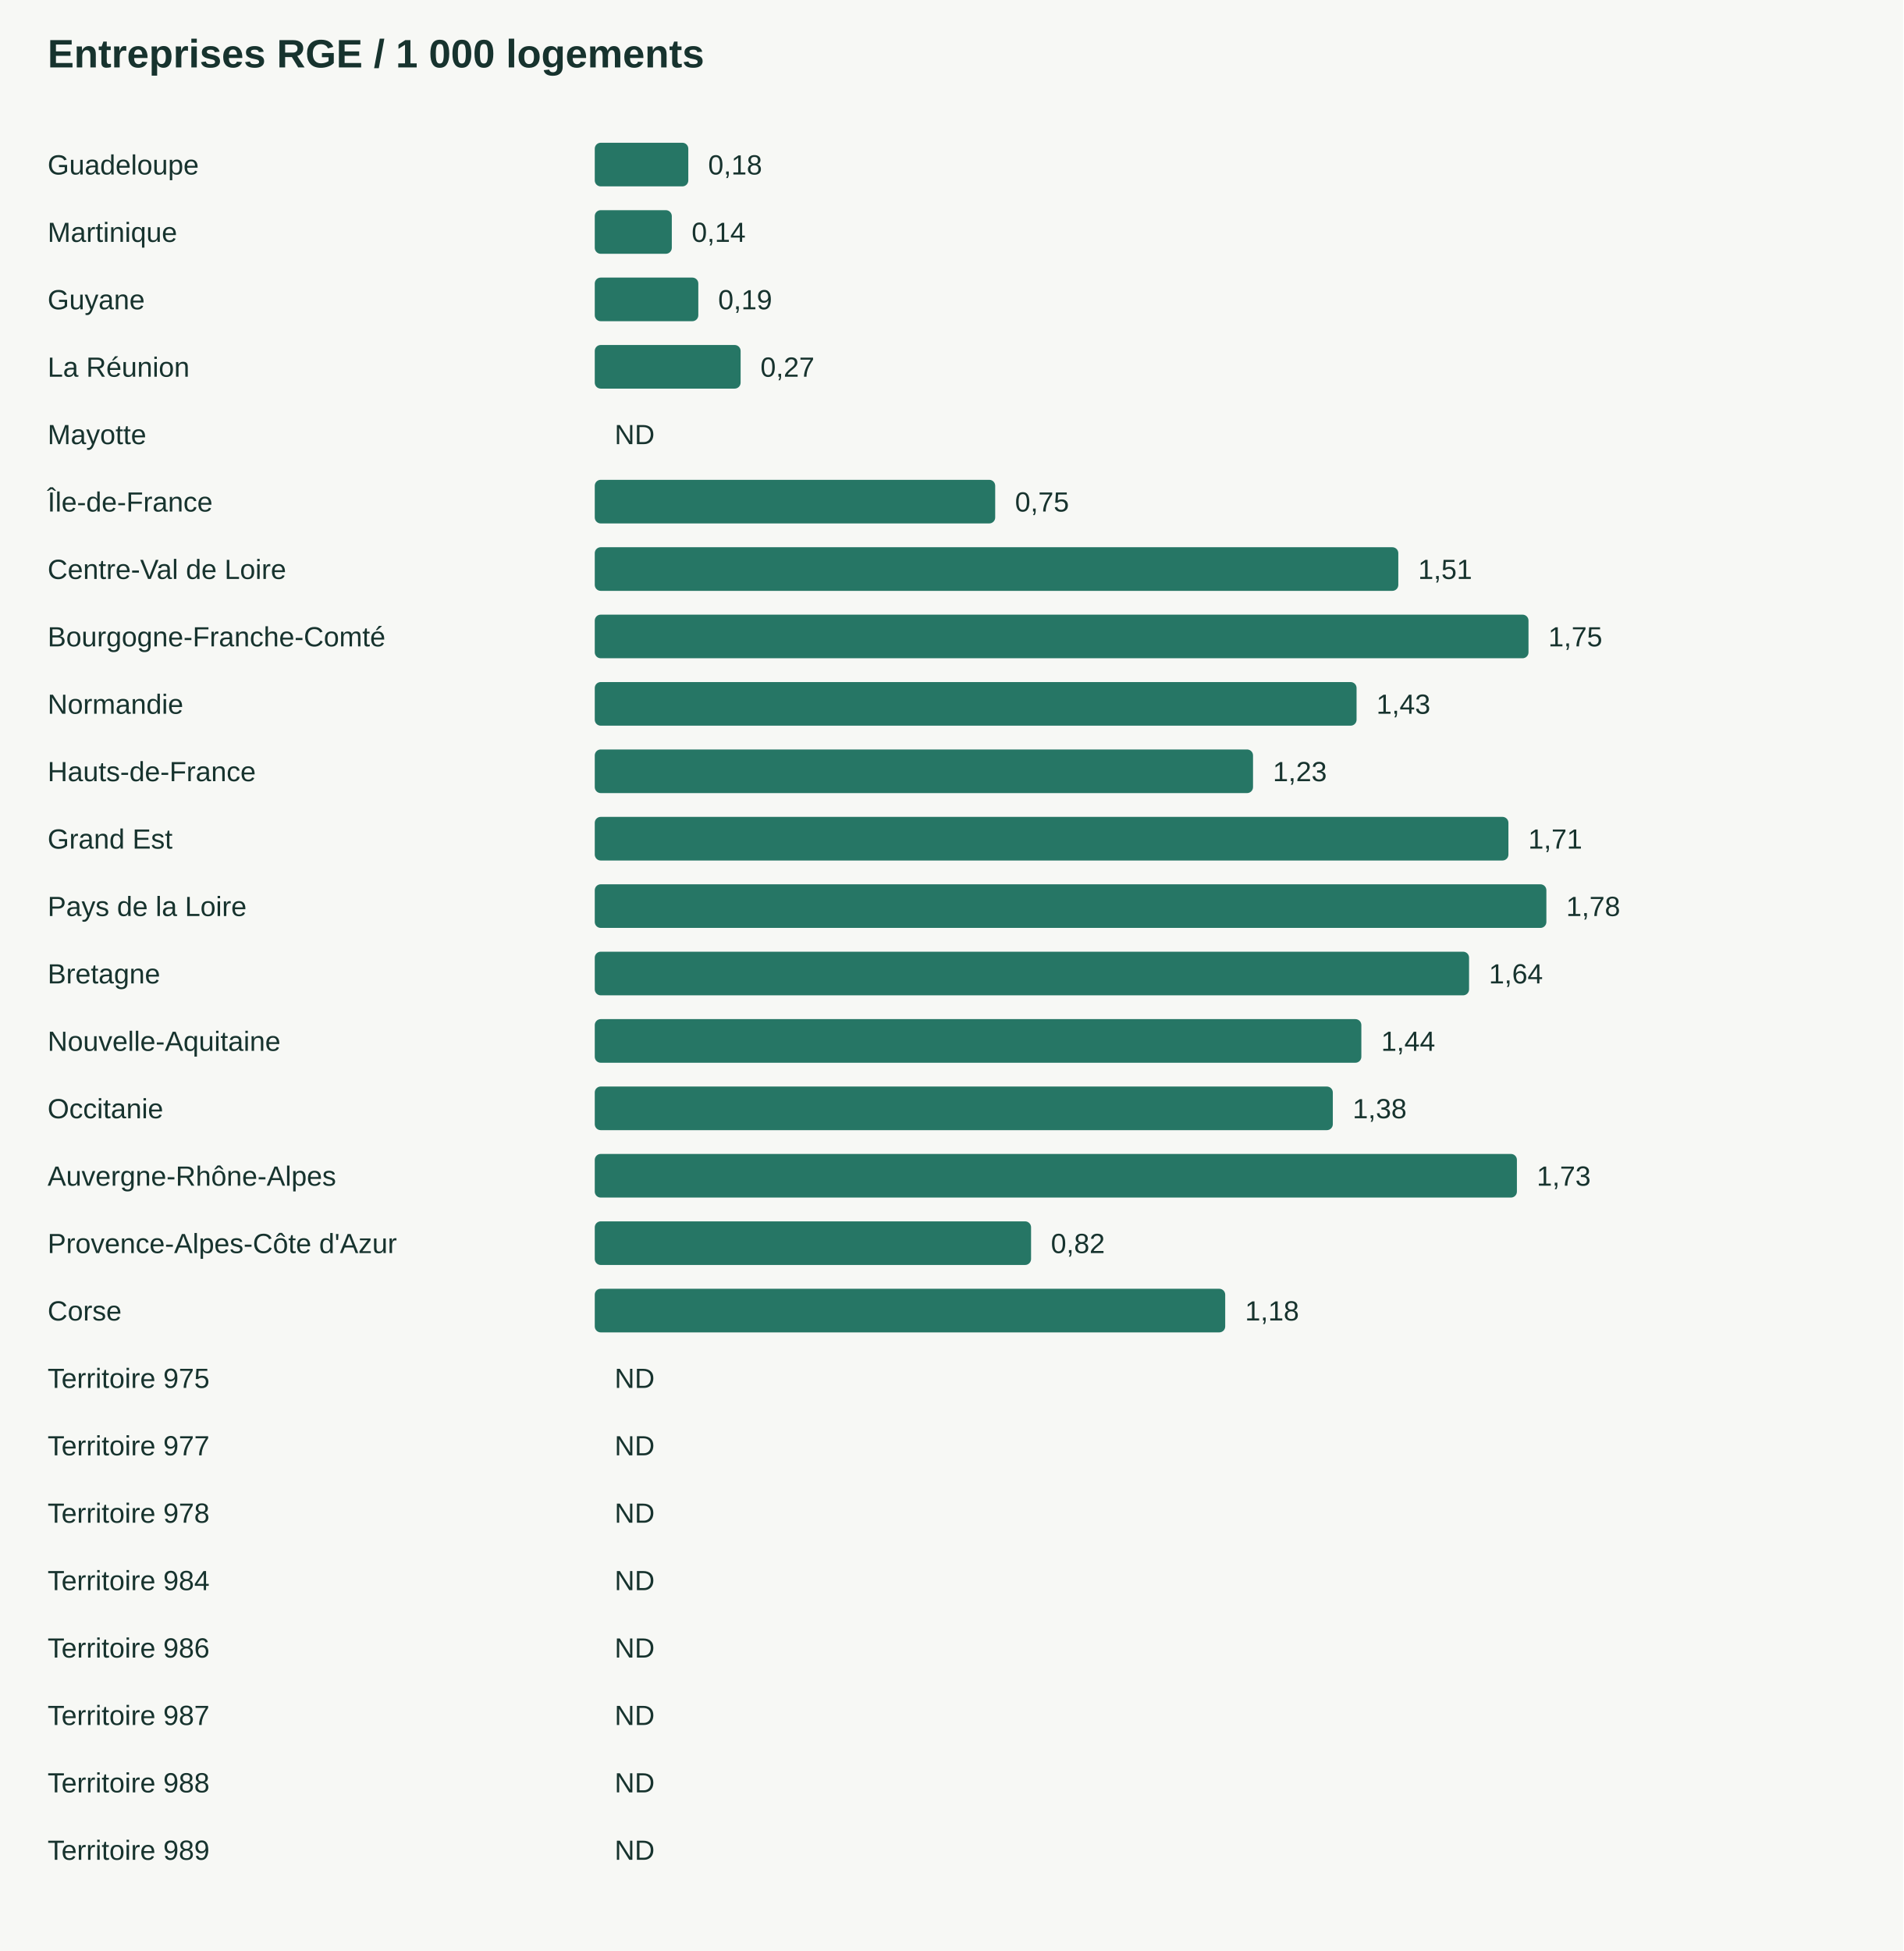
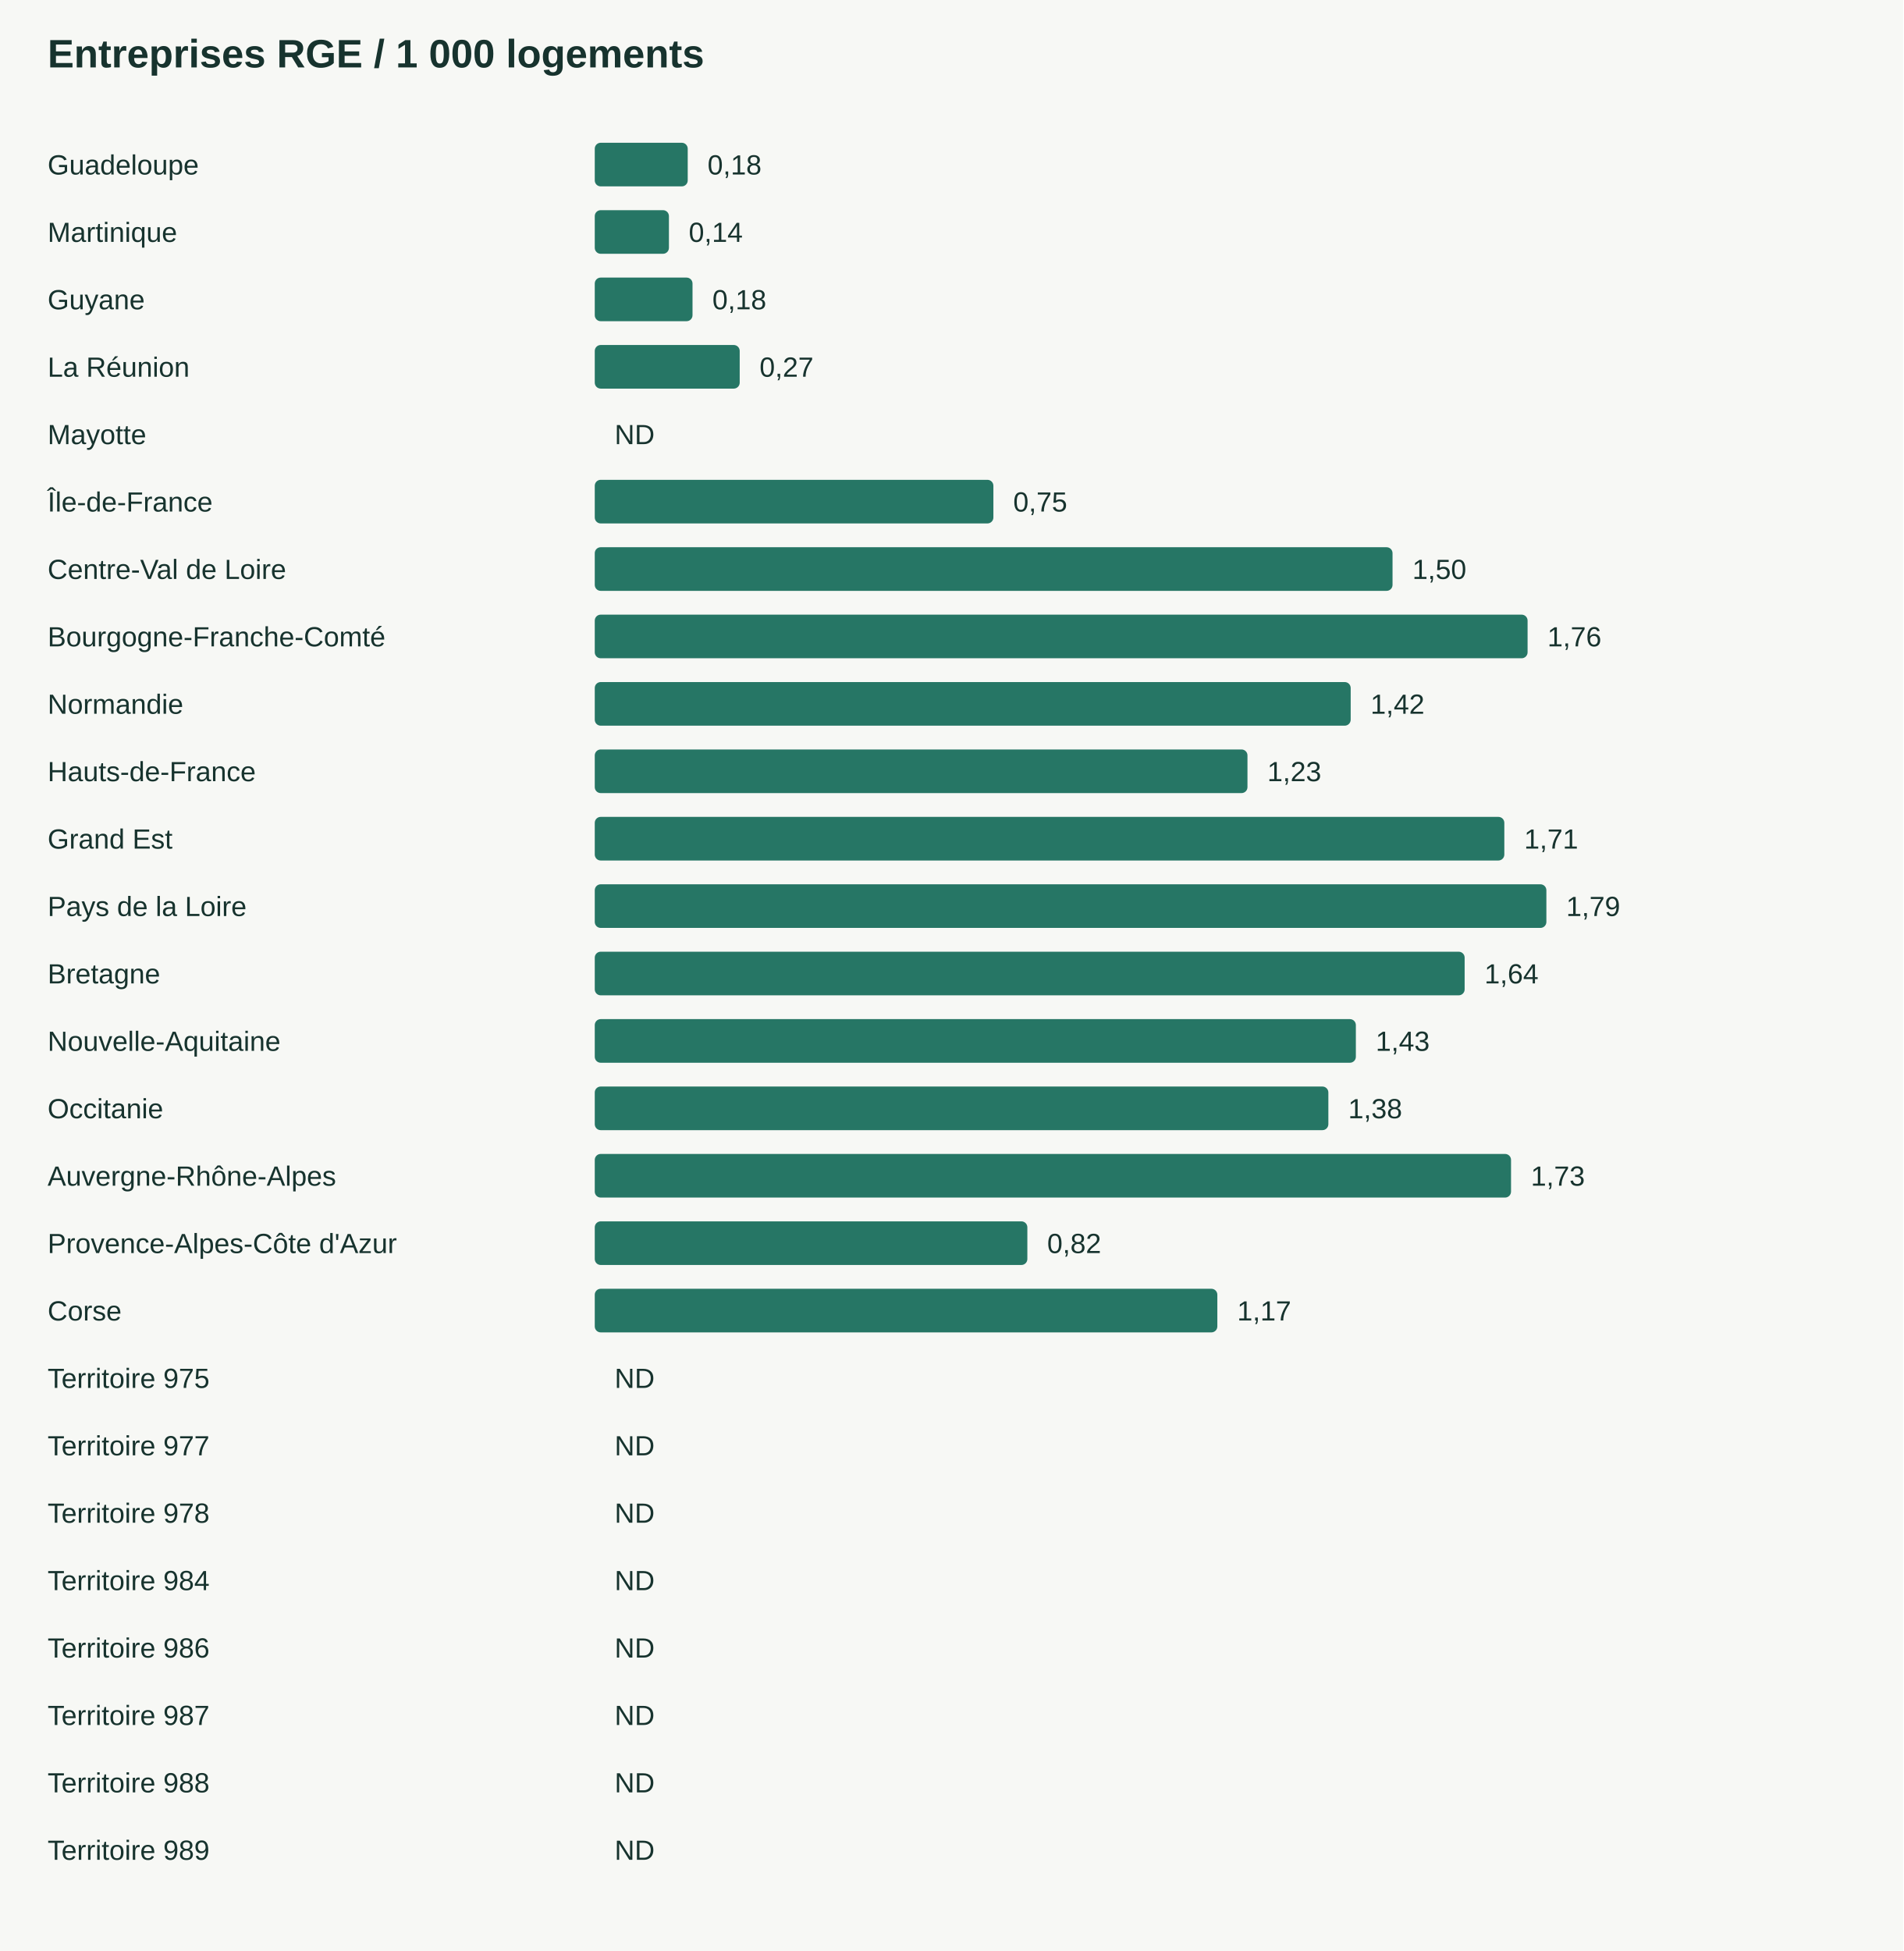
<svg xmlns="http://www.w3.org/2000/svg" width="960" height="984" viewBox="0 0 960 984" role="img" aria-labelledby="title desc">
  <rect width="960" height="984" fill="#f7f8f5" />
  <g font-family="Arial, sans-serif" fill="#17332e">
    <text x="24" y="34" font-size="20" font-weight="bold">Entreprises RGE / 1 000 logements</text>
    <text x="24" y="88" font-size="14">Guadeloupe</text>
-     <rect x="300" y="72" width="47.18" height="22" rx="3" fill="#267665" />
-     <text x="357.18" y="88" font-size="14">0,18</text>
+     <rect x="300" y="72" width="46.89" height="22" rx="3" fill="#267665" />
+     <text x="356.89" y="88" font-size="14">0,18</text>
    <text x="24" y="122" font-size="14">Martinique</text>
-     <rect x="300" y="106" width="38.86" height="22" rx="3" fill="#267665" />
-     <text x="348.86" y="122" font-size="14">0,14</text>
+     <rect x="300" y="106" width="37.41" height="22" rx="3" fill="#267665" />
+     <text x="347.41" y="122" font-size="14">0,14</text>
    <text x="24" y="156" font-size="14">Guyane</text>
-     <rect x="300" y="140" width="52.23" height="22" rx="3" fill="#267665" />
-     <text x="362.23" y="156" font-size="14">0,19</text>
+     <rect x="300" y="140" width="49.31" height="22" rx="3" fill="#267665" />
+     <text x="359.31" y="156" font-size="14">0,18</text>
    <text x="24" y="190" font-size="14">La Réunion</text>
-     <rect x="300" y="174" width="73.57" height="22" rx="3" fill="#267665" />
-     <text x="383.57" y="190" font-size="14">0,27</text>
+     <rect x="300" y="174" width="73.11" height="22" rx="3" fill="#267665" />
+     <text x="383.11" y="190" font-size="14">0,27</text>
    <text x="24" y="224" font-size="14">Mayotte</text>
    <rect x="300" y="208" width="0.00" height="22" rx="3" fill="#267665" />
    <text x="310.00" y="224" font-size="14">ND</text>
    <text x="24" y="258" font-size="14">Île-de-France</text>
-     <rect x="300" y="242" width="201.98" height="22" rx="3" fill="#267665" />
-     <text x="511.98" y="258" font-size="14">0,75</text>
+     <rect x="300" y="242" width="201.07" height="22" rx="3" fill="#267665" />
+     <text x="511.07" y="258" font-size="14">0,75</text>
    <text x="24" y="292" font-size="14">Centre-Val de Loire</text>
-     <rect x="300" y="276" width="405.31" height="22" rx="3" fill="#267665" />
-     <text x="715.31" y="292" font-size="14">1,51</text>
+     <rect x="300" y="276" width="402.40" height="22" rx="3" fill="#267665" />
+     <text x="712.40" y="292" font-size="14">1,50</text>
    <text x="24" y="326" font-size="14">Bourgogne-Franche-Comté</text>
-     <rect x="300" y="310" width="470.98" height="22" rx="3" fill="#267665" />
-     <text x="780.98" y="326" font-size="14">1,75</text>
+     <rect x="300" y="310" width="470.52" height="22" rx="3" fill="#267665" />
+     <text x="780.52" y="326" font-size="14">1,76</text>
    <text x="24" y="360" font-size="14">Normandie</text>
-     <rect x="300" y="344" width="384.26" height="22" rx="3" fill="#267665" />
-     <text x="694.26" y="360" font-size="14">1,43</text>
+     <rect x="300" y="344" width="381.29" height="22" rx="3" fill="#267665" />
+     <text x="691.29" y="360" font-size="14">1,42</text>
    <text x="24" y="394" font-size="14">Hauts-de-France</text>
-     <rect x="300" y="378" width="332.03" height="22" rx="3" fill="#267665" />
-     <text x="642.03" y="394" font-size="14">1,23</text>
+     <rect x="300" y="378" width="329.23" height="22" rx="3" fill="#267665" />
+     <text x="639.23" y="394" font-size="14">1,23</text>
    <text x="24" y="428" font-size="14">Grand Est</text>
-     <rect x="300" y="412" width="460.85" height="22" rx="3" fill="#267665" />
-     <text x="770.85" y="428" font-size="14">1,71</text>
+     <rect x="300" y="412" width="458.79" height="22" rx="3" fill="#267665" />
+     <text x="768.79" y="428" font-size="14">1,71</text>
    <text x="24" y="462" font-size="14">Pays de la Loire</text>
    <rect x="300" y="446" width="480.00" height="22" rx="3" fill="#267665" />
-     <text x="790.00" y="462" font-size="14">1,78</text>
+     <text x="790.00" y="462" font-size="14">1,79</text>
    <text x="24" y="496" font-size="14">Bretagne</text>
-     <rect x="300" y="480" width="441.00" height="22" rx="3" fill="#267665" />
-     <text x="751.00" y="496" font-size="14">1,64</text>
+     <rect x="300" y="480" width="438.77" height="22" rx="3" fill="#267665" />
+     <text x="748.77" y="496" font-size="14">1,64</text>
    <text x="24" y="530" font-size="14">Nouvelle-Aquitaine</text>
-     <rect x="300" y="514" width="386.67" height="22" rx="3" fill="#267665" />
-     <text x="696.67" y="530" font-size="14">1,44</text>
+     <rect x="300" y="514" width="383.90" height="22" rx="3" fill="#267665" />
+     <text x="693.90" y="530" font-size="14">1,43</text>
    <text x="24" y="564" font-size="14">Occitanie</text>
-     <rect x="300" y="548" width="372.28" height="22" rx="3" fill="#267665" />
-     <text x="682.28" y="564" font-size="14">1,38</text>
+     <rect x="300" y="548" width="370.03" height="22" rx="3" fill="#267665" />
+     <text x="680.03" y="564" font-size="14">1,38</text>
    <text x="24" y="598" font-size="14">Auvergne-Rhône-Alpes</text>
-     <rect x="300" y="582" width="465.13" height="22" rx="3" fill="#267665" />
-     <text x="775.13" y="598" font-size="14">1,73</text>
+     <rect x="300" y="582" width="462.17" height="22" rx="3" fill="#267665" />
+     <text x="772.17" y="598" font-size="14">1,73</text>
    <text x="24" y="632" font-size="14">Provence-Alpes-Côte d'Azur</text>
-     <rect x="300" y="616" width="220.07" height="22" rx="3" fill="#267665" />
-     <text x="530.07" y="632" font-size="14">0,82</text>
+     <rect x="300" y="616" width="218.20" height="22" rx="3" fill="#267665" />
+     <text x="528.20" y="632" font-size="14">0,82</text>
    <text x="24" y="666" font-size="14">Corse</text>
-     <rect x="300" y="650" width="318.00" height="22" rx="3" fill="#267665" />
-     <text x="628.00" y="666" font-size="14">1,18</text>
+     <rect x="300" y="650" width="314.03" height="22" rx="3" fill="#267665" />
+     <text x="624.03" y="666" font-size="14">1,17</text>
    <text x="24" y="700" font-size="14">Territoire 975</text>
    <rect x="300" y="684" width="0.00" height="22" rx="3" fill="#267665" />
    <text x="310.00" y="700" font-size="14">ND</text>
    <text x="24" y="734" font-size="14">Territoire 977</text>
    <rect x="300" y="718" width="0.00" height="22" rx="3" fill="#267665" />
    <text x="310.00" y="734" font-size="14">ND</text>
    <text x="24" y="768" font-size="14">Territoire 978</text>
    <rect x="300" y="752" width="0.00" height="22" rx="3" fill="#267665" />
    <text x="310.00" y="768" font-size="14">ND</text>
    <text x="24" y="802" font-size="14">Territoire 984</text>
    <rect x="300" y="786" width="0.00" height="22" rx="3" fill="#267665" />
    <text x="310.00" y="802" font-size="14">ND</text>
    <text x="24" y="836" font-size="14">Territoire 986</text>
    <rect x="300" y="820" width="0.00" height="22" rx="3" fill="#267665" />
    <text x="310.00" y="836" font-size="14">ND</text>
    <text x="24" y="870" font-size="14">Territoire 987</text>
    <rect x="300" y="854" width="0.00" height="22" rx="3" fill="#267665" />
    <text x="310.00" y="870" font-size="14">ND</text>
    <text x="24" y="904" font-size="14">Territoire 988</text>
    <rect x="300" y="888" width="0.00" height="22" rx="3" fill="#267665" />
    <text x="310.00" y="904" font-size="14">ND</text>
    <text x="24" y="938" font-size="14">Territoire 989</text>
    <rect x="300" y="922" width="0.00" height="22" rx="3" fill="#267665" />
    <text x="310.00" y="938" font-size="14">ND</text>
  </g>
</svg>
